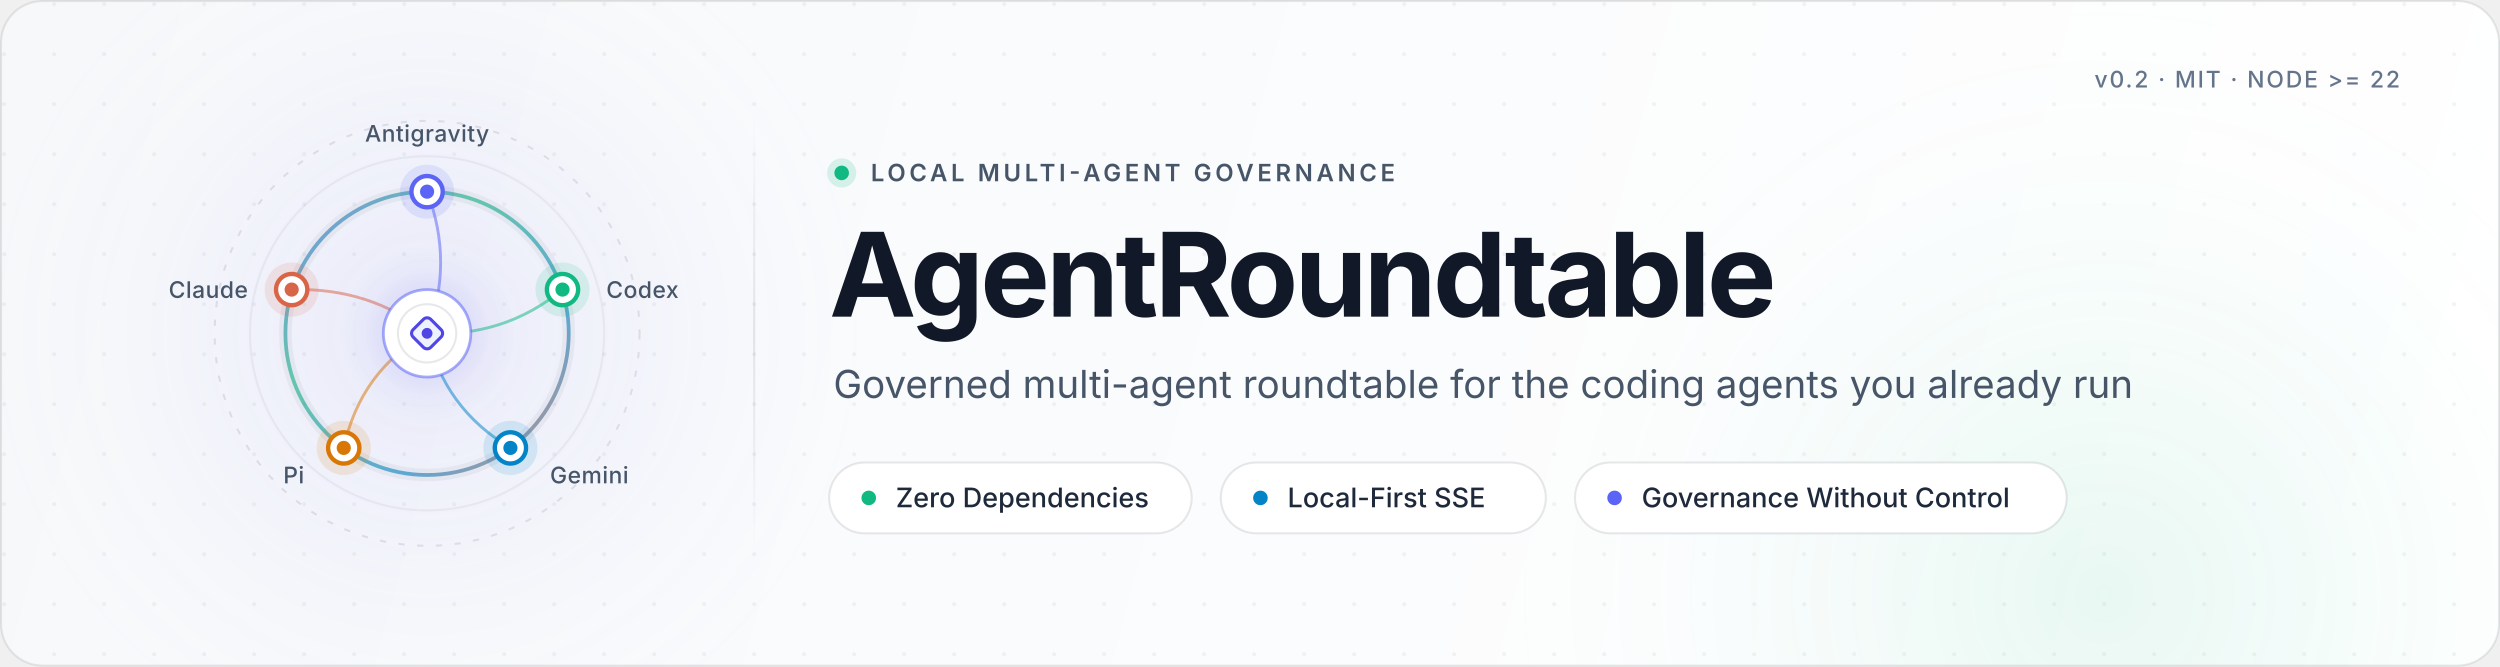
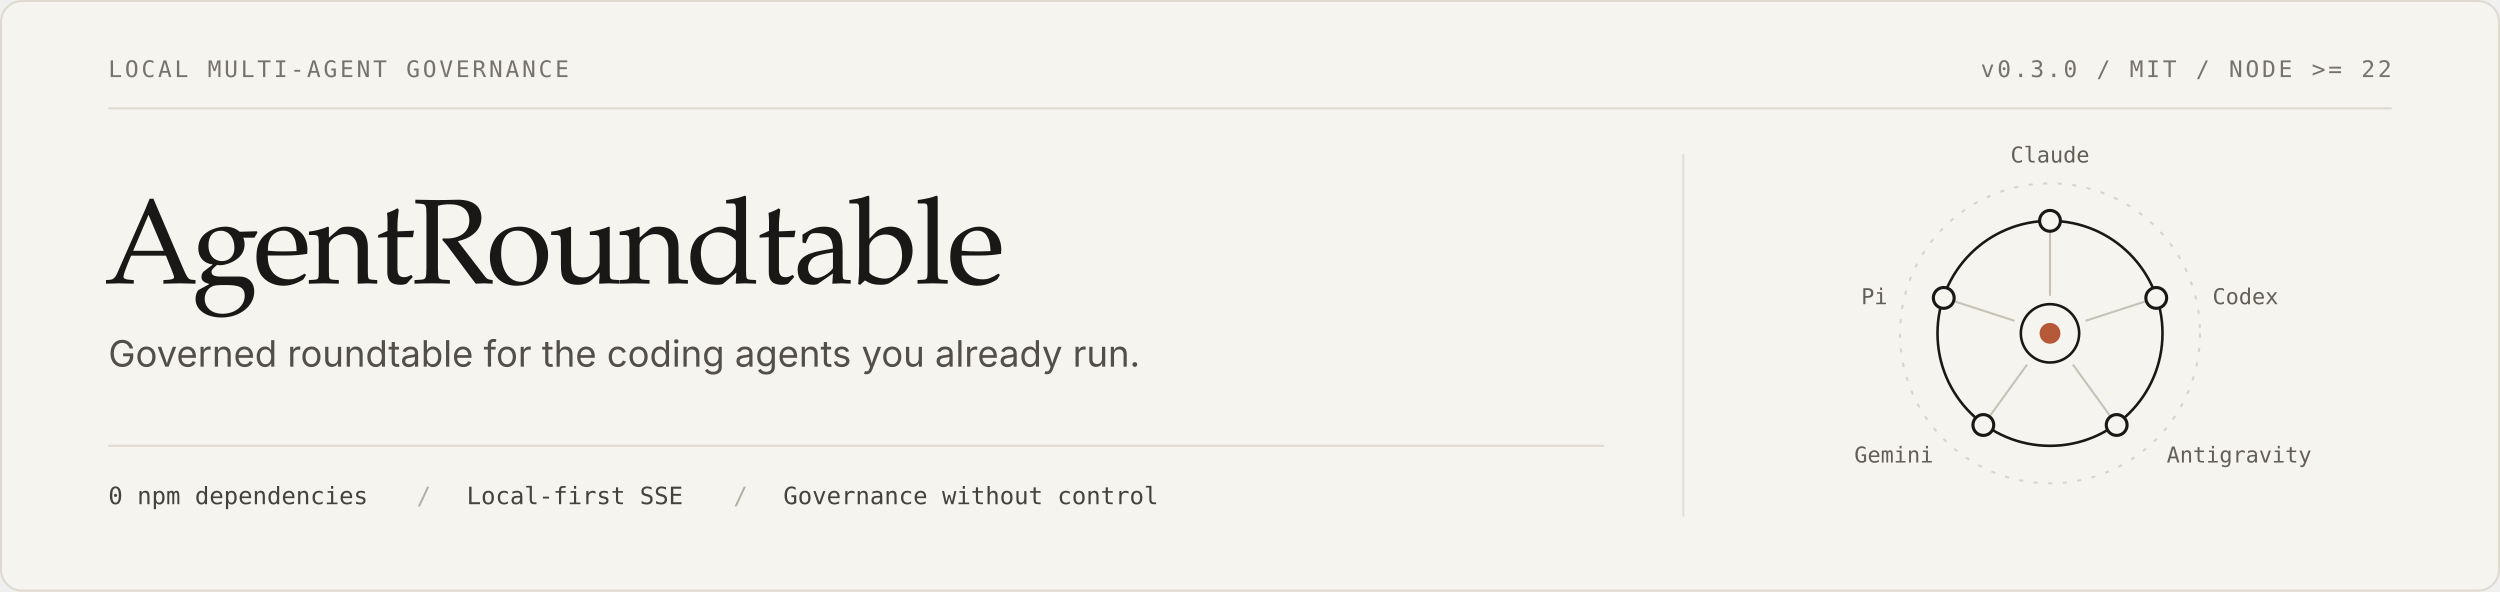
- <svg xmlns="http://www.w3.org/2000/svg" viewBox="0 0 1200 320" width="1200" height="320" role="img" aria-labelledby="title desc">
-   <defs>
-     <linearGradient id="bg-light" x1="0" y1="0" x2="1200" y2="320" gradientUnits="userSpaceOnUse">
-       <stop offset="0%" stop-color="#f7f8fa" />
-       <stop offset="55%" stop-color="#fbfcfd" />
-       <stop offset="100%" stop-color="#ffffff" />
-     </linearGradient>
-     <radialGradient id="glow-indigo-light" cx="205" cy="160" r="225" gradientUnits="userSpaceOnUse">
-       <stop offset="0%" stop-color="#6366f1" stop-opacity="0.11" />
-       <stop offset="58%" stop-color="#818cf8" stop-opacity="0.03" />
-       <stop offset="100%" stop-color="#ffffff" stop-opacity="0" />
-     </radialGradient>
-     <radialGradient id="glow-emerald-light" cx="1010" cy="285" r="290" gradientUnits="userSpaceOnUse">
-       <stop offset="0%" stop-color="#10b981" stop-opacity="0.09" />
-       <stop offset="60%" stop-color="#34d399" stop-opacity="0.02" />
-       <stop offset="100%" stop-color="#ffffff" stop-opacity="0" />
-     </radialGradient>
-     <radialGradient id="core-glow-light" cx="205" cy="160" r="42" gradientUnits="userSpaceOnUse">
-       <stop offset="0%" stop-color="#6366f1" stop-opacity="0.22" />
-       <stop offset="70%" stop-color="#6366f1" stop-opacity="0.04" />
-       <stop offset="100%" stop-color="#6366f1" stop-opacity="0" />
-     </radialGradient>
-     <linearGradient id="ring-grad-light" x1="135" y1="90" x2="275" y2="230" gradientUnits="userSpaceOnUse">
-       <stop offset="0%" stop-color="#5b64f5" stop-opacity="0.72" />
-       <stop offset="35%" stop-color="#10b981" stop-opacity="0.6" />
-       <stop offset="70%" stop-color="#0284c7" stop-opacity="0.6" />
-       <stop offset="100%" stop-color="#d96548" stop-opacity="0.7" />
-     </linearGradient>
-     <linearGradient id="divider-grad-light" x1="0" y1="54" x2="0" y2="266" gradientUnits="userSpaceOnUse">
-       <stop offset="0%" stop-color="#0f172a" stop-opacity="0" />
-       <stop offset="50%" stop-color="#0f172a" stop-opacity="0.10" />
-       <stop offset="100%" stop-color="#0f172a" stop-opacity="0" />
-     </linearGradient>
-     <pattern id="dot-grid-light" width="24" height="24" patternUnits="userSpaceOnUse">
-       <circle cx="2" cy="2" r="1" fill="#0f172a" fill-opacity="0.05" />
-     </pattern>
-     <clipPath id="card-clip-light">
-       <rect x="0.5" y="0.5" width="1199" height="319" rx="20" />
-     </clipPath>
-   </defs>
-   <g clip-path="url(#card-clip-light)">
-     <rect width="1200" height="320" fill="url(#bg-light)" />
-     <rect width="1200" height="320" fill="url(#dot-grid-light)" />
-     <rect width="1200" height="320" fill="url(#glow-indigo-light)" />
-     <rect width="1200" height="320" fill="url(#glow-emerald-light)" />
-     <g font-family="Inter, -apple-system, BlinkMacSystemFont, 'Segoe UI', sans-serif" font-size="11" font-weight="500" letter-spacing="0.08em" fill="#64748b">
-       <text x="1152" y="42" text-anchor="end">v0.2 · MIT · NODE &gt;= 22</text>
+ <svg xmlns="http://www.w3.org/2000/svg" viewBox="0 0 1200 284" width="1200" height="284" role="img" aria-labelledby="hero-title-l hero-desc-l">
+   <rect x="0.5" y="0.5" width="1199" height="283" rx="10" fill="#f6f4ee" stroke="#dedad0" stroke-width="1" />
+   <g font-family="ui-monospace, SFMono-Regular, 'JetBrains Mono', Menlo, Consolas, monospace" font-size="11" font-weight="500" letter-spacing="0.12em" fill="#76736b">
+     <text x="52" y="37">LOCAL MULTI-AGENT GOVERNANCE</text>
+     <text x="1148" y="37" text-anchor="end">v0.3.0  /  MIT  /  NODE &gt;= 22</text>
+   </g>
+   <line x1="52" y1="52" x2="1148" y2="52" stroke="#dedad0" stroke-width="1" />
+   <g>
+     <text x="50" y="136" font-family="Georgia, 'Iowan Old Style', 'Palatino Linotype', Cambria, serif" font-size="58" font-weight="400" letter-spacing="-0.025em" fill="#191816">AgentRoundtable</text>
+     <text x="52" y="176" font-family="-apple-system, BlinkMacSystemFont, 'Segoe UI', Inter, system-ui, sans-serif" font-size="17.5" font-weight="400" fill="#524f49">Governed roundtable for the coding agents you already run.</text>
+   </g>
+   <line x1="52" y1="214" x2="770" y2="214" stroke="#dedad0" stroke-width="1" />
+   <g font-family="ui-monospace, SFMono-Regular, 'JetBrains Mono', Menlo, Consolas, monospace" font-size="11.5" font-weight="500" fill="#44423d">
+     <text x="52" y="242">0 npm dependencies</text>
+     <text x="200" y="242" fill="#b4afa3">/</text>
+     <text x="224" y="242">Local-first SSE</text>
+     <text x="352" y="242" fill="#b4afa3">/</text>
+     <text x="376" y="242">Governance without control</text>
+   </g>
+   <line x1="808" y1="74" x2="808" y2="248" stroke="#e4e0d6" stroke-width="1" />
+   <g>
+     <circle cx="984" cy="160" r="72" fill="none" stroke="#d9d4c8" stroke-width="1" stroke-dasharray="2 5" />
+     <circle cx="984" cy="160" r="54" fill="none" stroke="#191816" stroke-width="1.25" />
+     <g stroke="#c7c2b6" stroke-width="1">
+       <line x1="984" y1="106" x2="984" y2="142" />
+       <line x1="1035" y1="143" x2="1001" y2="154" />
+       <line x1="1016" y1="204" x2="995" y2="175" />
+       <line x1="952" y1="204" x2="973" y2="175" />
+       <line x1="933" y1="143" x2="967" y2="154" />
    </g>
-     <g transform="translate(0, 0)">
-       <circle cx="205" cy="160" r="102" fill="none" stroke="#0f172a" stroke-opacity="0.10" stroke-width="1" stroke-dasharray="3 6" />
-       <circle cx="205" cy="160" r="85" fill="none" stroke="#0f172a" stroke-opacity="0.05" stroke-width="1" />
-       <circle cx="205" cy="160" r="68" fill="none" stroke="url(#ring-grad-light)" stroke-width="1.8" />
-       <circle cx="205" cy="160" r="68" fill="none" stroke="#0f172a" stroke-opacity="0.05" stroke-width="6" />
-       <g fill="none" stroke-width="1.4" stroke-linecap="round">
-         <path d="M 205 92 Q 218 126 205 160" stroke="#5b64f5" stroke-opacity="0.52" />
-         <path d="M 270 139 Q 242 162 205 160" stroke="#10b981" stroke-opacity="0.52" />
-         <path d="M 245 215 Q 213 196 205 160" stroke="#0284c7" stroke-opacity="0.52" />
-         <path d="M 165 215 Q 173 178 205 160" stroke="#d97706" stroke-opacity="0.52" />
-         <path d="M 140 139 Q 178 138 205 160" stroke="#d96548" stroke-opacity="0.52" />
-       </g>
-       <circle cx="205" cy="160" r="42" fill="url(#core-glow-light)" />
-       <circle cx="205" cy="160" r="21" fill="#ffffff" stroke="#5b64f5" stroke-opacity="0.55" stroke-width="1.35" />
-       <circle cx="205" cy="160" r="14" fill="none" stroke="#0f172a" stroke-opacity="0.10" stroke-width="1" />
-       <rect x="199" y="154" width="12" height="12" rx="2.5" transform="rotate(45 205 160)" fill="#eef2ff" stroke="#4f46e5" stroke-width="1.5" />
-       <circle cx="205" cy="160" r="2.6" fill="#4f46e5" />
-       <g>
-         <circle cx="205" cy="92" r="13" fill="#5b64f5" fill-opacity="0.13" />
-         <circle cx="205" cy="92" r="7.5" fill="#ffffff" stroke="#5b64f5" stroke-width="2.1" />
-         <circle cx="205" cy="92" r="3.4" fill="#5b64f5" />
-       </g>
-       <g>
-         <circle cx="270" cy="139" r="13" fill="#10b981" fill-opacity="0.13" />
-         <circle cx="270" cy="139" r="7.5" fill="#ffffff" stroke="#10b981" stroke-width="2.1" />
-         <circle cx="270" cy="139" r="3.4" fill="#10b981" />
-       </g>
-       <g>
-         <circle cx="245" cy="215" r="13" fill="#0284c7" fill-opacity="0.13" />
-         <circle cx="245" cy="215" r="7.5" fill="#ffffff" stroke="#0284c7" stroke-width="2.1" />
-         <circle cx="245" cy="215" r="3.4" fill="#0284c7" />
-       </g>
-       <g>
-         <circle cx="165" cy="215" r="13" fill="#d97706" fill-opacity="0.13" />
-         <circle cx="165" cy="215" r="7.5" fill="#ffffff" stroke="#d97706" stroke-width="2.1" />
-         <circle cx="165" cy="215" r="3.4" fill="#d97706" />
-       </g>
-       <g>
-         <circle cx="140" cy="139" r="13" fill="#d96548" fill-opacity="0.13" />
-         <circle cx="140" cy="139" r="7.5" fill="#ffffff" stroke="#d96548" stroke-width="2.1" />
-         <circle cx="140" cy="139" r="3.4" fill="#d96548" />
-       </g>
-       <g font-family="Inter, -apple-system, BlinkMacSystemFont, 'Segoe UI', sans-serif" font-size="11" font-weight="500" letter-spacing="0.02em" fill="#475569">
-         <text x="205" y="68" text-anchor="middle">Antigravity</text>
-         <text x="291" y="143" text-anchor="start">Codex</text>
-         <text x="264" y="232" text-anchor="start">Gemini</text>
-         <text x="146" y="232" text-anchor="end">Pi</text>
-         <text x="119" y="143" text-anchor="end">Claude</text>
-       </g>
+     <circle cx="984" cy="160" r="14" fill="#f6f4ee" stroke="#191816" stroke-width="1.25" />
+     <circle cx="984" cy="160" r="5" fill="#b55939" />
+     <g fill="#f6f4ee" stroke="#191816" stroke-width="1.5">
+       <circle cx="984" cy="106" r="5" />
+       <circle cx="1035" cy="143" r="5" />
+       <circle cx="1016" cy="204" r="5" />
+       <circle cx="952" cy="204" r="5" />
+       <circle cx="933" cy="143" r="5" />
    </g>
-     <line x1="362" y1="54" x2="362" y2="266" stroke="url(#divider-grad-light)" stroke-width="1" />
-     <g font-family="Inter, -apple-system, BlinkMacSystemFont, 'Segoe UI', sans-serif">
-       <circle cx="404" cy="83" r="3.5" fill="#10b981" />
-       <circle cx="404" cy="83" r="7" fill="#10b981" fill-opacity="0.16" />
-       <text x="418" y="87" font-size="11.5" font-weight="600" letter-spacing="0.15em" fill="#475569">LOCAL MULTI-AGENT GOVERNANCE</text>
-       <text x="398" y="152" font-size="56" font-weight="750" letter-spacing="-0.03em" fill="#111827">AgentRoundtable</text>
-       <text x="400" y="191" font-size="18.5" font-weight="400" fill="#475569">Governed multi-agent roundtable for the coding agents you already run</text>
-       <g transform="translate(398, 222)">
-         <rect x="0" y="0" width="174" height="34" rx="17" fill="#ffffff" stroke="#0f172a" stroke-opacity="0.10" stroke-width="1" />
-         <circle cx="19" cy="17" r="3.5" fill="#10b981" />
-         <text x="32" y="21.5" font-size="13" font-weight="500" fill="#1e293b">Zero Dependencies</text>
-         <rect x="188" y="0" width="156" height="34" rx="17" fill="#ffffff" stroke="#0f172a" stroke-opacity="0.10" stroke-width="1" />
-         <circle cx="207" cy="17" r="3.5" fill="#0284c7" />
-         <text x="220" y="21.5" font-size="13" font-weight="500" fill="#1e293b">Local-First SSE</text>
-         <rect x="358" y="0" width="236" height="34" rx="17" fill="#ffffff" stroke="#0f172a" stroke-opacity="0.10" stroke-width="1" />
-         <circle cx="377" cy="17" r="3.5" fill="#5b64f5" />
-         <text x="390" y="21.5" font-size="13" font-weight="500" fill="#1e293b">Governance Without Control</text>
-       </g>
+     <g font-family="ui-monospace, SFMono-Regular, 'JetBrains Mono', Menlo, Consolas, monospace" font-size="10.5" font-weight="500" fill="#635f57">
+       <text x="984" y="78" text-anchor="middle">Claude</text>
+       <text x="1062" y="146" text-anchor="start">Codex</text>
+       <text x="1040" y="222" text-anchor="start">Antigravity</text>
+       <text x="928" y="222" text-anchor="end">Gemini</text>
+       <text x="906" y="146" text-anchor="end">Pi</text>
    </g>
  </g>
-   <rect x="0.5" y="0.5" width="1199" height="319" rx="20" fill="none" stroke="#0f172a" stroke-opacity="0.09" stroke-width="1" />
</svg>
